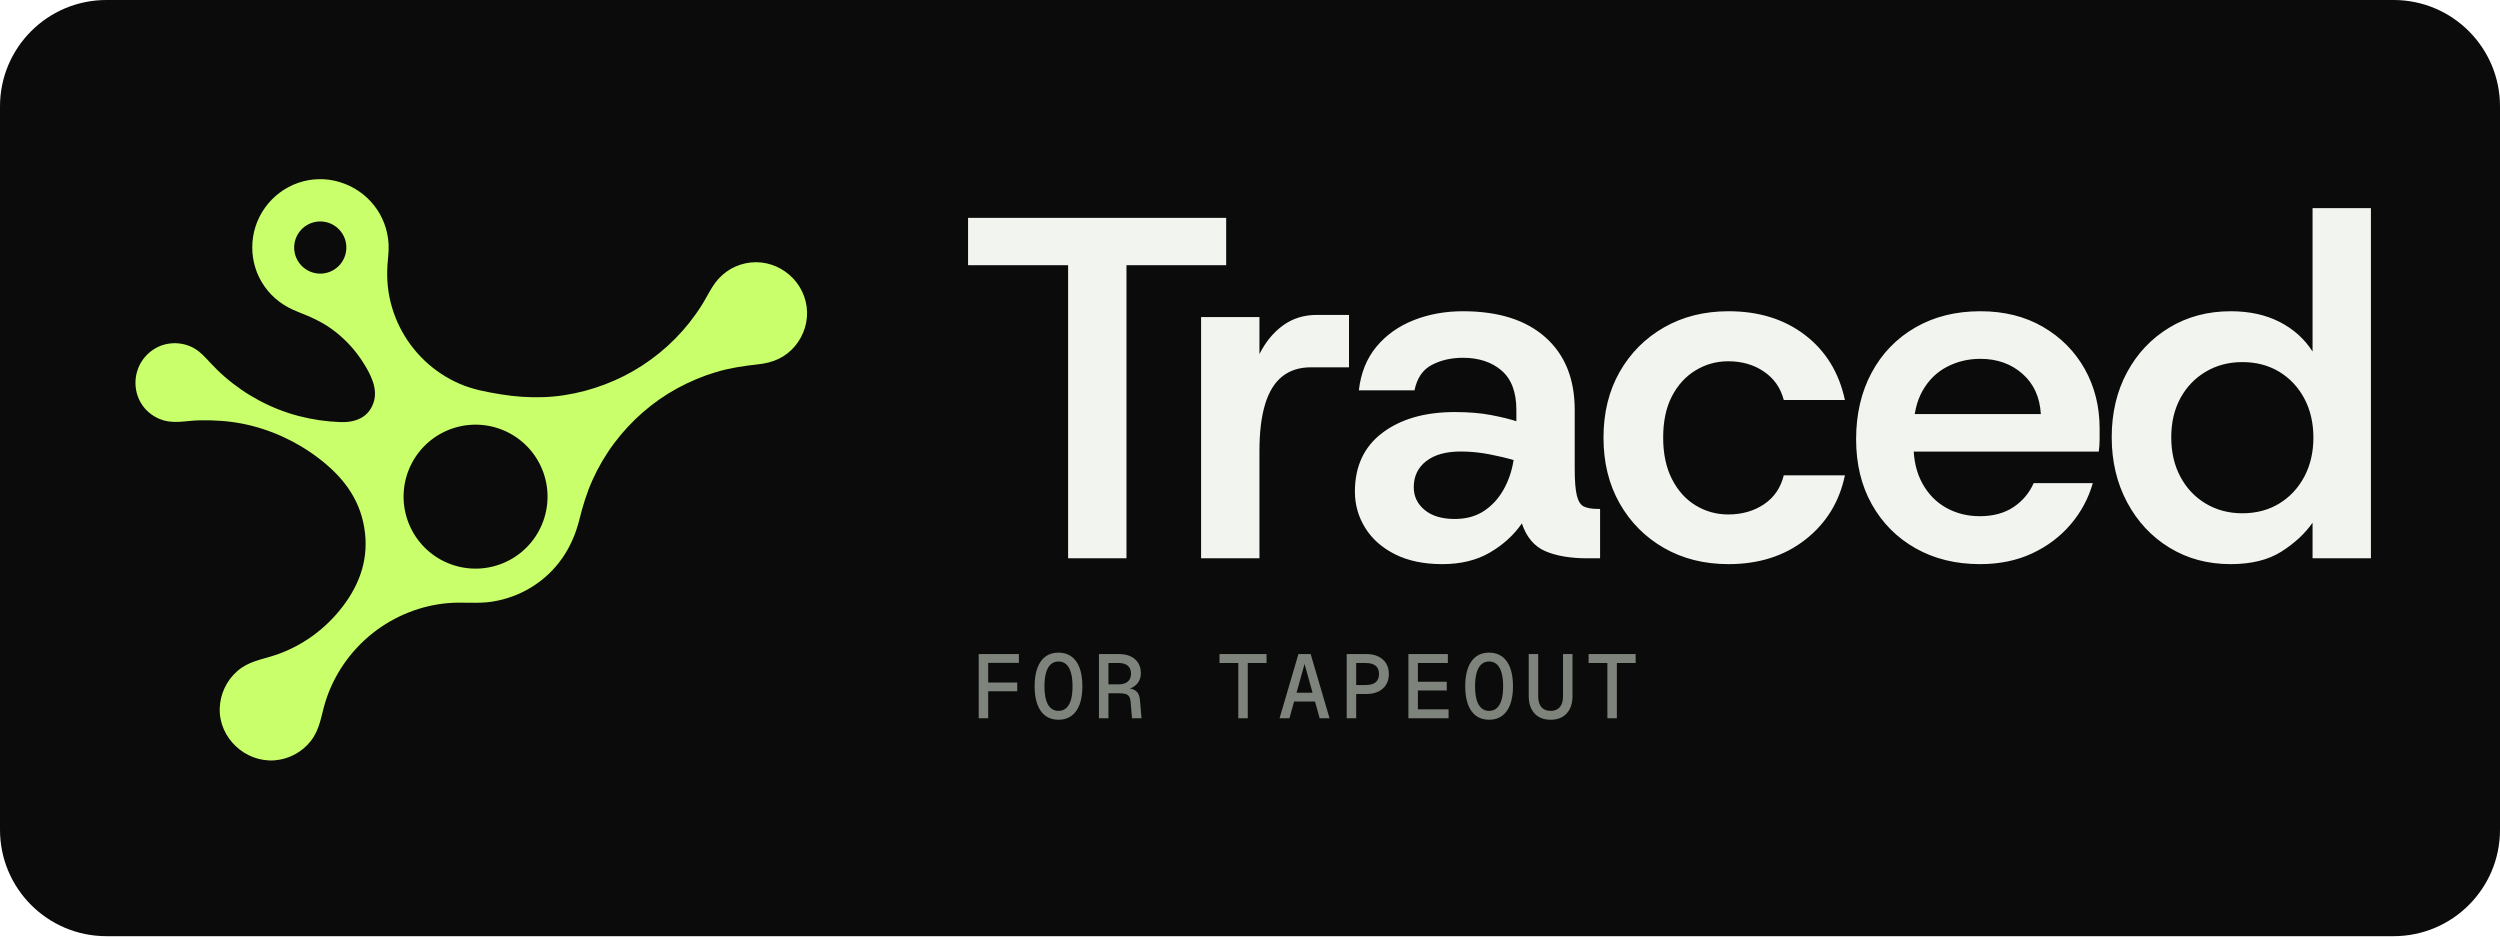
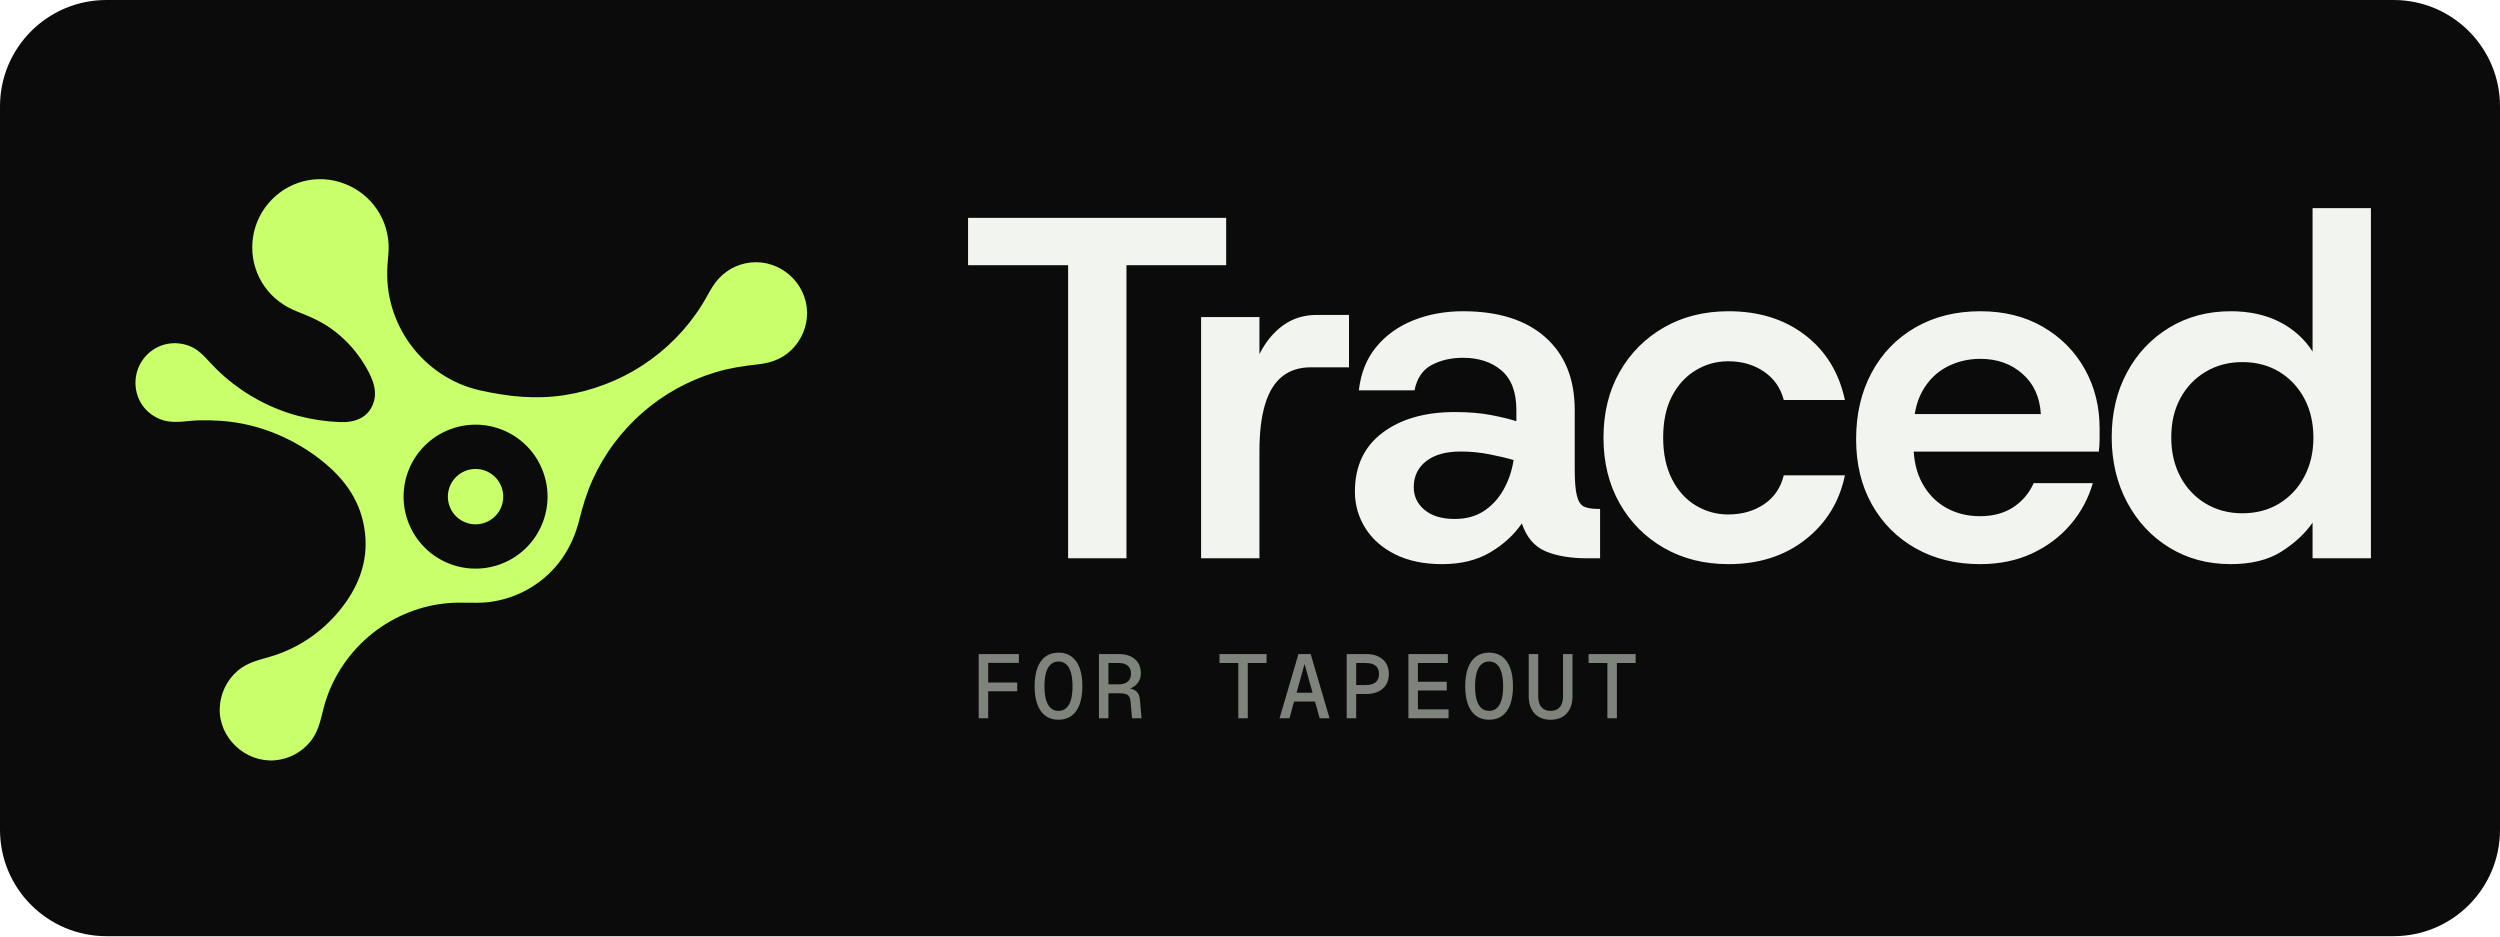
<svg xmlns="http://www.w3.org/2000/svg" width="470" height="176" viewBox="0 0 470 176">
  <rect width="470" height="176" rx="20" fill="#0B0B0B" />
  <g transform="translate(24 24)">
-     <path fill="#C8FF6A" fill-rule="evenodd" transform="translate(-8.881 -9.164) scale(0.28704)" d="M127.25 446.30C136.44 445.61 145.21 440.91 150.86 433.65C157.04 425.71 157.58 417.22 160.43 408.03C165.91 390.37 176.77 374.69 191.21 363.18C205.60 351.71 223.43 344.58 241.81 343.25C251.01 342.58 260.24 343.80 269.37 342.41C278.69 341.00 287.57 337.77 295.59 332.80C311.84 322.72 322.10 307.32 326.71 288.94C328.98 279.87 331.52 271.32 335.36 262.77C339.20 254.24 344.00 246.06 349.60 238.58C360.57 223.91 374.85 211.38 390.95 202.63C399.11 198.20 407.47 194.65 416.37 192.00C425.60 189.26 434.46 187.97 443.99 186.92C453.63 185.86 461.66 182.55 468.02 174.98C473.98 167.88 476.87 158.52 475.67 149.30C473.17 130.15 454.62 116.75 435.66 120.76C426.35 122.72 418.86 128.32 413.85 136.34C411.46 140.16 409.44 144.21 407.04 148.04C404.56 152.02 401.84 155.84 398.93 159.52C387.46 174.07 372.66 186.17 356.12 194.53C339.98 202.69 321.24 207.86 303.12 208.43C293.81 208.72 284.81 208.13 275.62 206.63C266.22 205.09 257.26 203.50 248.44 199.71C231.41 192.39 217.45 179.11 209.17 162.54C205.05 154.31 202.38 145.35 201.37 136.21C200.86 131.58 200.81 126.82 201.08 122.17C201.36 117.46 202.10 112.88 201.83 108.14C200.78 89.03 188.05 73.08 169.75 67.54C151.49 62.02 131.99 68.89 120.89 84.34C109.87 99.67 109.72 120.66 120.69 136.07C126.22 143.84 133.49 149.04 142.33 152.51C151.43 156.08 159.27 159.54 167.04 165.65C174.32 171.38 180.49 178.22 185.39 186.08C190.10 193.62 194.99 202.81 192.02 211.87C188.72 221.92 179.93 225.13 170.17 224.77C160.85 224.42 151.94 223.12 142.91 220.77C125.10 216.11 108.45 207.20 94.56 195.14C91.12 192.15 87.96 189.02 84.86 185.70C81.58 182.19 78.67 178.79 74.43 176.39C66.21 171.74 55.63 172.02 47.76 177.27C30.94 188.48 32.43 213.90 51.04 222.36C60.28 226.57 68.64 223.74 78.22 223.60C87.83 223.47 96.74 223.97 106.20 225.83C124.19 229.38 141.48 237.32 156.04 248.45C171.41 260.19 182.62 274.29 185.89 293.81C189.12 313.13 183.55 330.11 171.84 345.48C160.61 360.23 145.35 371.41 127.75 377.33C118.56 380.42 110.25 381.27 102.61 387.98C95.64 394.10 91.51 403.00 91.24 412.26C90.65 431.67 108.02 447.76 127.25 446.30ZM159.93 127.29C155.45 128.05 150.83 126.98 147.13 124.33C143.43 121.68 140.94 117.65 140.21 113.16C139.49 108.67 140.59 104.06 143.27 100.38C145.95 96.70 150.00 94.24 154.49 93.55C158.81 92.88 163.24 93.91 166.83 96.40C170.57 98.99 173.12 102.98 173.92 107.46C174.71 111.94 173.67 116.57 171.05 120.29C168.43 124.01 164.42 126.53 159.93 127.29ZM263.07 320.55C250.65 321.68 238.25 317.83 228.66 309.86C219.08 301.89 213.02 290.40 211.86 277.99C210.69 265.58 214.51 253.17 222.45 243.56C230.39 233.95 241.87 227.86 254.27 226.67C266.86 225.45 279.45 229.37 289.13 237.50C298.68 245.52 304.67 257.04 305.77 269.46C306.86 281.88 302.97 294.27 294.98 303.83C286.99 313.40 275.48 319.43 263.07 320.55Z" />
+     <path fill="#C8FF6A" fill-rule="evenodd" transform="translate(-8.881 -9.164) scale(0.28704)" d="M127.25 446.30C136.44 445.61 145.21 440.91 150.86 433.65C157.04 425.71 157.58 417.22 160.43 408.03C165.91 390.37 176.77 374.69 191.21 363.18C205.60 351.71 223.43 344.58 241.81 343.25C251.01 342.58 260.24 343.80 269.37 342.41C278.69 341.00 287.57 337.77 295.59 332.80C311.84 322.72 322.10 307.32 326.71 288.94C328.98 279.87 331.52 271.32 335.36 262.77C339.20 254.24 344.00 246.06 349.60 238.58C360.57 223.91 374.85 211.38 390.95 202.63C399.11 198.20 407.47 194.65 416.37 192.00C425.60 189.26 434.46 187.97 443.99 186.92C453.63 185.86 461.66 182.55 468.02 174.98C473.98 167.88 476.87 158.52 475.67 149.30C473.17 130.15 454.62 116.75 435.66 120.76C426.35 122.72 418.86 128.32 413.85 136.34C411.46 140.16 409.44 144.21 407.04 148.04C404.56 152.02 401.84 155.84 398.93 159.52C387.46 174.07 372.66 186.17 356.12 194.53C339.98 202.69 321.24 207.86 303.12 208.43C293.81 208.72 284.81 208.13 275.62 206.63C266.22 205.09 257.26 203.50 248.44 199.71C231.41 192.39 217.45 179.11 209.17 162.54C205.05 154.31 202.38 145.35 201.37 136.21C200.86 131.58 200.81 126.82 201.08 122.17C201.36 117.46 202.10 112.88 201.83 108.14C200.78 89.03 188.05 73.08 169.75 67.54C151.49 62.02 131.99 68.89 120.89 84.34C109.87 99.67 109.72 120.66 120.69 136.07C126.22 143.84 133.49 149.04 142.33 152.51C151.43 156.08 159.27 159.54 167.04 165.65C174.32 171.38 180.49 178.22 185.39 186.08C190.10 193.62 194.99 202.81 192.02 211.87C188.72 221.92 179.93 225.13 170.17 224.77C160.85 224.42 151.94 223.12 142.91 220.77C125.10 216.11 108.45 207.20 94.56 195.14C91.12 192.15 87.96 189.02 84.86 185.70C81.58 182.19 78.67 178.79 74.43 176.39C66.21 171.74 55.63 172.02 47.76 177.27C30.94 188.48 32.43 213.90 51.04 222.36C60.28 226.57 68.64 223.74 78.22 223.60C87.83 223.47 96.74 223.97 106.20 225.83C124.19 229.38 141.48 237.32 156.04 248.45C171.41 260.19 182.62 274.29 185.89 293.81C189.12 313.13 183.55 330.11 171.84 345.48C160.61 360.23 145.35 371.41 127.75 377.33C118.56 380.42 110.25 381.27 102.61 387.98C95.64 394.10 91.51 403.00 91.24 412.26C90.65 431.67 108.02 447.76 127.25 446.30ZM263.07 320.55C250.65 321.68 238.25 317.83 228.66 309.86C219.08 301.89 213.02 290.40 211.86 277.99C210.69 265.58 214.51 253.17 222.45 243.56C230.39 233.95 241.87 227.86 254.27 226.67C266.86 225.45 279.45 229.37 289.13 237.50C298.68 245.52 304.67 257.04 305.77 269.46C306.86 281.88 302.97 294.27 294.98 303.83C286.99 313.40 275.48 319.43 263.07 320.55ZM261.09 291.59C265.78 290.99 270.08 288.57 273.02 284.86C276.07 281.00 277.43 276.05 276.77 271.18C276.14 266.49 273.69 262.21 269.96 259.30C266.08 256.27 261.12 254.95 256.26 255.64C251.57 256.30 247.31 258.79 244.42 262.54C241.53 266.30 240.23 271.05 240.79 275.75C241.38 280.64 243.93 285.09 247.85 288.05C251.62 290.91 256.39 292.19 261.09 291.59Z" />
    <path fill="#F2F4EF" transform="translate(155.41 80.96) scale(0.9143)" d="M23.4 0.0V-60.271H2.829V-70.0H55.9V-60.271H35.4V0.0ZM50.743 0.0V-49.6H62.743V-41.986Q64.629 -45.743 67.6 -47.893Q70.571 -50.043 74.514 -50.043H81.157V-39.271H73.314Q69.814 -39.271 67.457 -37.414Q65.1 -35.557 63.921 -31.721Q62.743 -27.886 62.743 -22.057V0.0ZM100.343 1.2Q94.643 1.2 90.614 -0.829Q86.586 -2.857 84.479 -6.271Q82.371 -9.686 82.371 -13.7Q82.371 -21.543 88.036 -25.807Q93.7 -30.071 102.9 -30.071Q107.143 -30.071 110.35 -29.457Q113.557 -28.843 115.571 -28.186V-30.5Q115.571 -36 112.521 -38.614Q109.471 -41.229 104.586 -41.229Q100.957 -41.229 98.171 -39.757Q95.386 -38.286 94.629 -34.543H83.186Q83.786 -39.871 86.779 -43.486Q89.771 -47.1 94.429 -48.95Q99.086 -50.8 104.586 -50.8Q115.529 -50.8 121.55 -45.436Q127.571 -40.071 127.571 -30.5V-18.371Q127.571 -14.629 128.021 -12.85Q128.471 -11.071 129.514 -10.614Q130.557 -10.157 132.271 -10.157H132.786V0.0H130.143Q124.971 0.0 121.557 -1.45Q118.143 -2.9 116.7 -7.171Q114.214 -3.571 110.129 -1.186Q106.043 1.2 100.343 1.2ZM102.9 -8.086Q106.4 -8.086 108.893 -9.721Q111.386 -11.357 112.943 -14.136Q114.5 -16.914 115 -20.2Q112.886 -20.829 109.979 -21.393Q107.071 -21.957 104.114 -21.957Q99.557 -21.957 97.014 -19.964Q94.471 -17.971 94.471 -14.614Q94.471 -11.786 96.714 -9.936Q98.957 -8.086 102.9 -8.086ZM159.2 1.2Q151.729 1.2 145.929 -2.121Q140.129 -5.443 136.807 -11.293Q133.486 -17.143 133.486 -24.8Q133.486 -32.486 136.807 -38.321Q140.129 -44.157 145.929 -47.479Q151.729 -50.8 159.2 -50.8Q168.543 -50.8 174.929 -45.907Q181.314 -41.014 183.129 -32.543H170.557Q169.6 -36.257 166.486 -38.386Q163.371 -40.514 159.129 -40.514Q155.514 -40.514 152.443 -38.657Q149.371 -36.8 147.564 -33.329Q145.757 -29.857 145.757 -24.8Q145.757 -19.843 147.564 -16.286Q149.371 -12.729 152.443 -10.871Q155.514 -9.014 159.129 -9.014Q163.371 -9.014 166.486 -11.107Q169.6 -13.2 170.557 -17.057H183.129Q181.414 -8.857 174.979 -3.829Q168.543 1.2 159.2 1.2ZM210.929 1.2Q203.429 1.2 197.671 -2.05Q191.914 -5.3 188.671 -11.079Q185.429 -16.857 185.429 -24.471Q185.429 -32.229 188.621 -38.171Q191.814 -44.114 197.6 -47.457Q203.386 -50.8 210.986 -50.8Q218.329 -50.8 223.857 -47.586Q229.386 -44.371 232.443 -38.921Q235.5 -33.471 235.5 -26.686Q235.5 -25.686 235.5 -24.479Q235.5 -23.271 235.329 -21.943H194.114V-29.657H223.414Q223.114 -34.886 219.621 -37.95Q216.129 -41.014 210.971 -41.014Q207.257 -41.014 204.107 -39.371Q200.957 -37.729 199.093 -34.45Q197.229 -31.171 197.229 -26.186V-23.343Q197.229 -18.714 199.05 -15.407Q200.871 -12.1 203.964 -10.379Q207.057 -8.657 210.857 -8.657Q214.957 -8.657 217.757 -10.507Q220.557 -12.357 221.943 -15.457H234.1Q232.757 -10.743 229.536 -6.964Q226.314 -3.186 221.593 -0.993Q216.871 1.2 210.929 1.2ZM262.443 1.2Q255.371 1.2 249.836 -2.2Q244.3 -5.6 241.143 -11.536Q237.986 -17.471 237.986 -24.9Q237.986 -32.4 241.143 -38.25Q244.3 -44.1 249.85 -47.45Q255.4 -50.8 262.471 -50.8Q268.2 -50.8 272.493 -48.614Q276.786 -46.429 279.286 -42.514V-72.0H291.286V0.0H279.286V-7.314Q276.957 -3.971 272.893 -1.386Q268.829 1.2 262.443 1.2ZM264.843 -9.257Q269.143 -9.257 272.429 -11.257Q275.714 -13.257 277.586 -16.779Q279.457 -20.3 279.457 -24.8Q279.457 -29.371 277.586 -32.871Q275.714 -36.371 272.429 -38.357Q269.143 -40.343 264.843 -40.343Q260.643 -40.343 257.307 -38.357Q253.971 -36.371 252.1 -32.907Q250.229 -29.443 250.229 -24.871Q250.229 -20.3 252.1 -16.779Q253.971 -13.257 257.307 -11.257Q260.643 -9.257 264.843 -9.257Z" />
    <path fill="#7E847C" transform="translate(158.33 111.04) scale(0.5669)" d="M2.94 0.0V-21.3H16.26V-18.384H4.71L6.084 -19.782V-11.862H15.72V-8.97H6.084V0.0ZM29.4 0.48Q26.862 0.48 25.095 -0.81Q23.328 -2.1 22.404 -4.587Q21.48 -7.074 21.48 -10.62Q21.48 -14.214 22.404 -16.704Q23.328 -19.194 25.095 -20.487Q26.862 -21.78 29.4 -21.78Q31.938 -21.78 33.708 -20.487Q35.478 -19.194 36.399 -16.704Q37.32 -14.214 37.32 -10.62Q37.32 -7.074 36.399 -4.587Q35.478 -2.1 33.708 -0.81Q31.938 0.48 29.4 0.48ZM29.4 -2.46Q30.9 -2.46 31.941 -3.366Q32.982 -4.272 33.519 -6.093Q34.056 -7.914 34.056 -10.62Q34.056 -13.326 33.519 -15.162Q32.982 -16.998 31.941 -17.919Q30.9 -18.84 29.4 -18.84Q27.906 -18.84 26.862 -17.919Q25.818 -16.998 25.281 -15.162Q24.744 -13.326 24.744 -10.62Q24.744 -7.914 25.281 -6.093Q25.818 -4.272 26.862 -3.366Q27.906 -2.46 29.4 -2.46ZM42.816 0.0V-21.3H49.428Q52.818 -21.3 54.765 -19.596Q56.712 -17.892 56.712 -14.928Q56.712 -13.404 56.031 -12.243Q55.35 -11.082 54.252 -10.419Q53.154 -9.756 51.936 -9.66L51.816 -10.032Q54.03 -9.936 55.131 -9.024Q56.232 -8.112 56.412 -6.06L56.94 0.0H53.784L53.316 -5.46Q53.226 -6.522 52.866 -7.143Q52.506 -7.764 51.75 -8.031Q50.994 -8.298 49.692 -8.298H45.96V0.0ZM45.96 -11.262H49.38Q51.36 -11.262 52.404 -12.189Q53.448 -13.116 53.448 -14.802Q53.448 -16.512 52.404 -17.424Q51.36 -18.336 49.38 -18.336H45.96ZM89.028 0.0V-18.336H82.8V-21.3H98.4V-18.336H92.172V0.0ZM102.708 0.0 108.972 -21.3H113.028L119.292 0.0H116.016L111.0 -18.024L105.984 0.0ZM106.2 -5.55 107.16 -8.472H114.84L115.8 -5.55ZM124.98 0.0V-21.3H131.592Q133.806 -21.3 135.468 -20.493Q137.13 -19.686 138.045 -18.204Q138.96 -16.722 138.96 -14.676Q138.96 -12.63 138.045 -11.151Q137.13 -9.672 135.468 -8.868Q133.806 -8.064 131.592 -8.064H128.124V0.0ZM128.124 -11.028H131.244Q133.518 -11.028 134.607 -11.97Q135.696 -12.912 135.696 -14.676Q135.696 -16.47 134.607 -17.403Q133.518 -18.336 131.244 -18.336H128.124ZM145.44 0.0V-21.3H158.52V-18.336H148.584V-12.126H158.16V-9.234H148.584V-2.964H158.76V0.0ZM172.2 0.48Q169.662 0.48 167.895 -0.81Q166.128 -2.1 165.204 -4.587Q164.28 -7.074 164.28 -10.62Q164.28 -14.214 165.204 -16.704Q166.128 -19.194 167.895 -20.487Q169.662 -21.78 172.2 -21.78Q174.738 -21.78 176.508 -20.487Q178.278 -19.194 179.199 -16.704Q180.12 -14.214 180.12 -10.62Q180.12 -7.074 179.199 -4.587Q178.278 -2.1 176.508 -0.81Q174.738 0.48 172.2 0.48ZM172.2 -2.46Q173.7 -2.46 174.741 -3.366Q175.782 -4.272 176.319 -6.093Q176.856 -7.914 176.856 -10.62Q176.856 -13.326 176.319 -15.162Q175.782 -16.998 174.741 -17.919Q173.7 -18.84 172.2 -18.84Q170.706 -18.84 169.662 -17.919Q168.618 -16.998 168.081 -15.162Q167.544 -13.326 167.544 -10.62Q167.544 -7.914 168.081 -6.093Q168.618 -4.272 169.662 -3.366Q170.706 -2.46 172.2 -2.46ZM192.6 0.48Q189.192 0.48 187.266 -1.614Q185.34 -3.708 185.34 -7.416V-21.306H188.484V-7.296Q188.484 -4.944 189.54 -3.702Q190.596 -2.46 192.6 -2.46Q194.604 -2.46 195.66 -3.702Q196.716 -4.944 196.716 -7.296V-21.306H199.86V-7.416Q199.86 -3.708 197.934 -1.614Q196.008 0.48 192.6 0.48ZM211.428 0.0V-18.336H205.2V-21.3H220.8V-18.336H214.572V0.0Z" />
  </g>
</svg>
